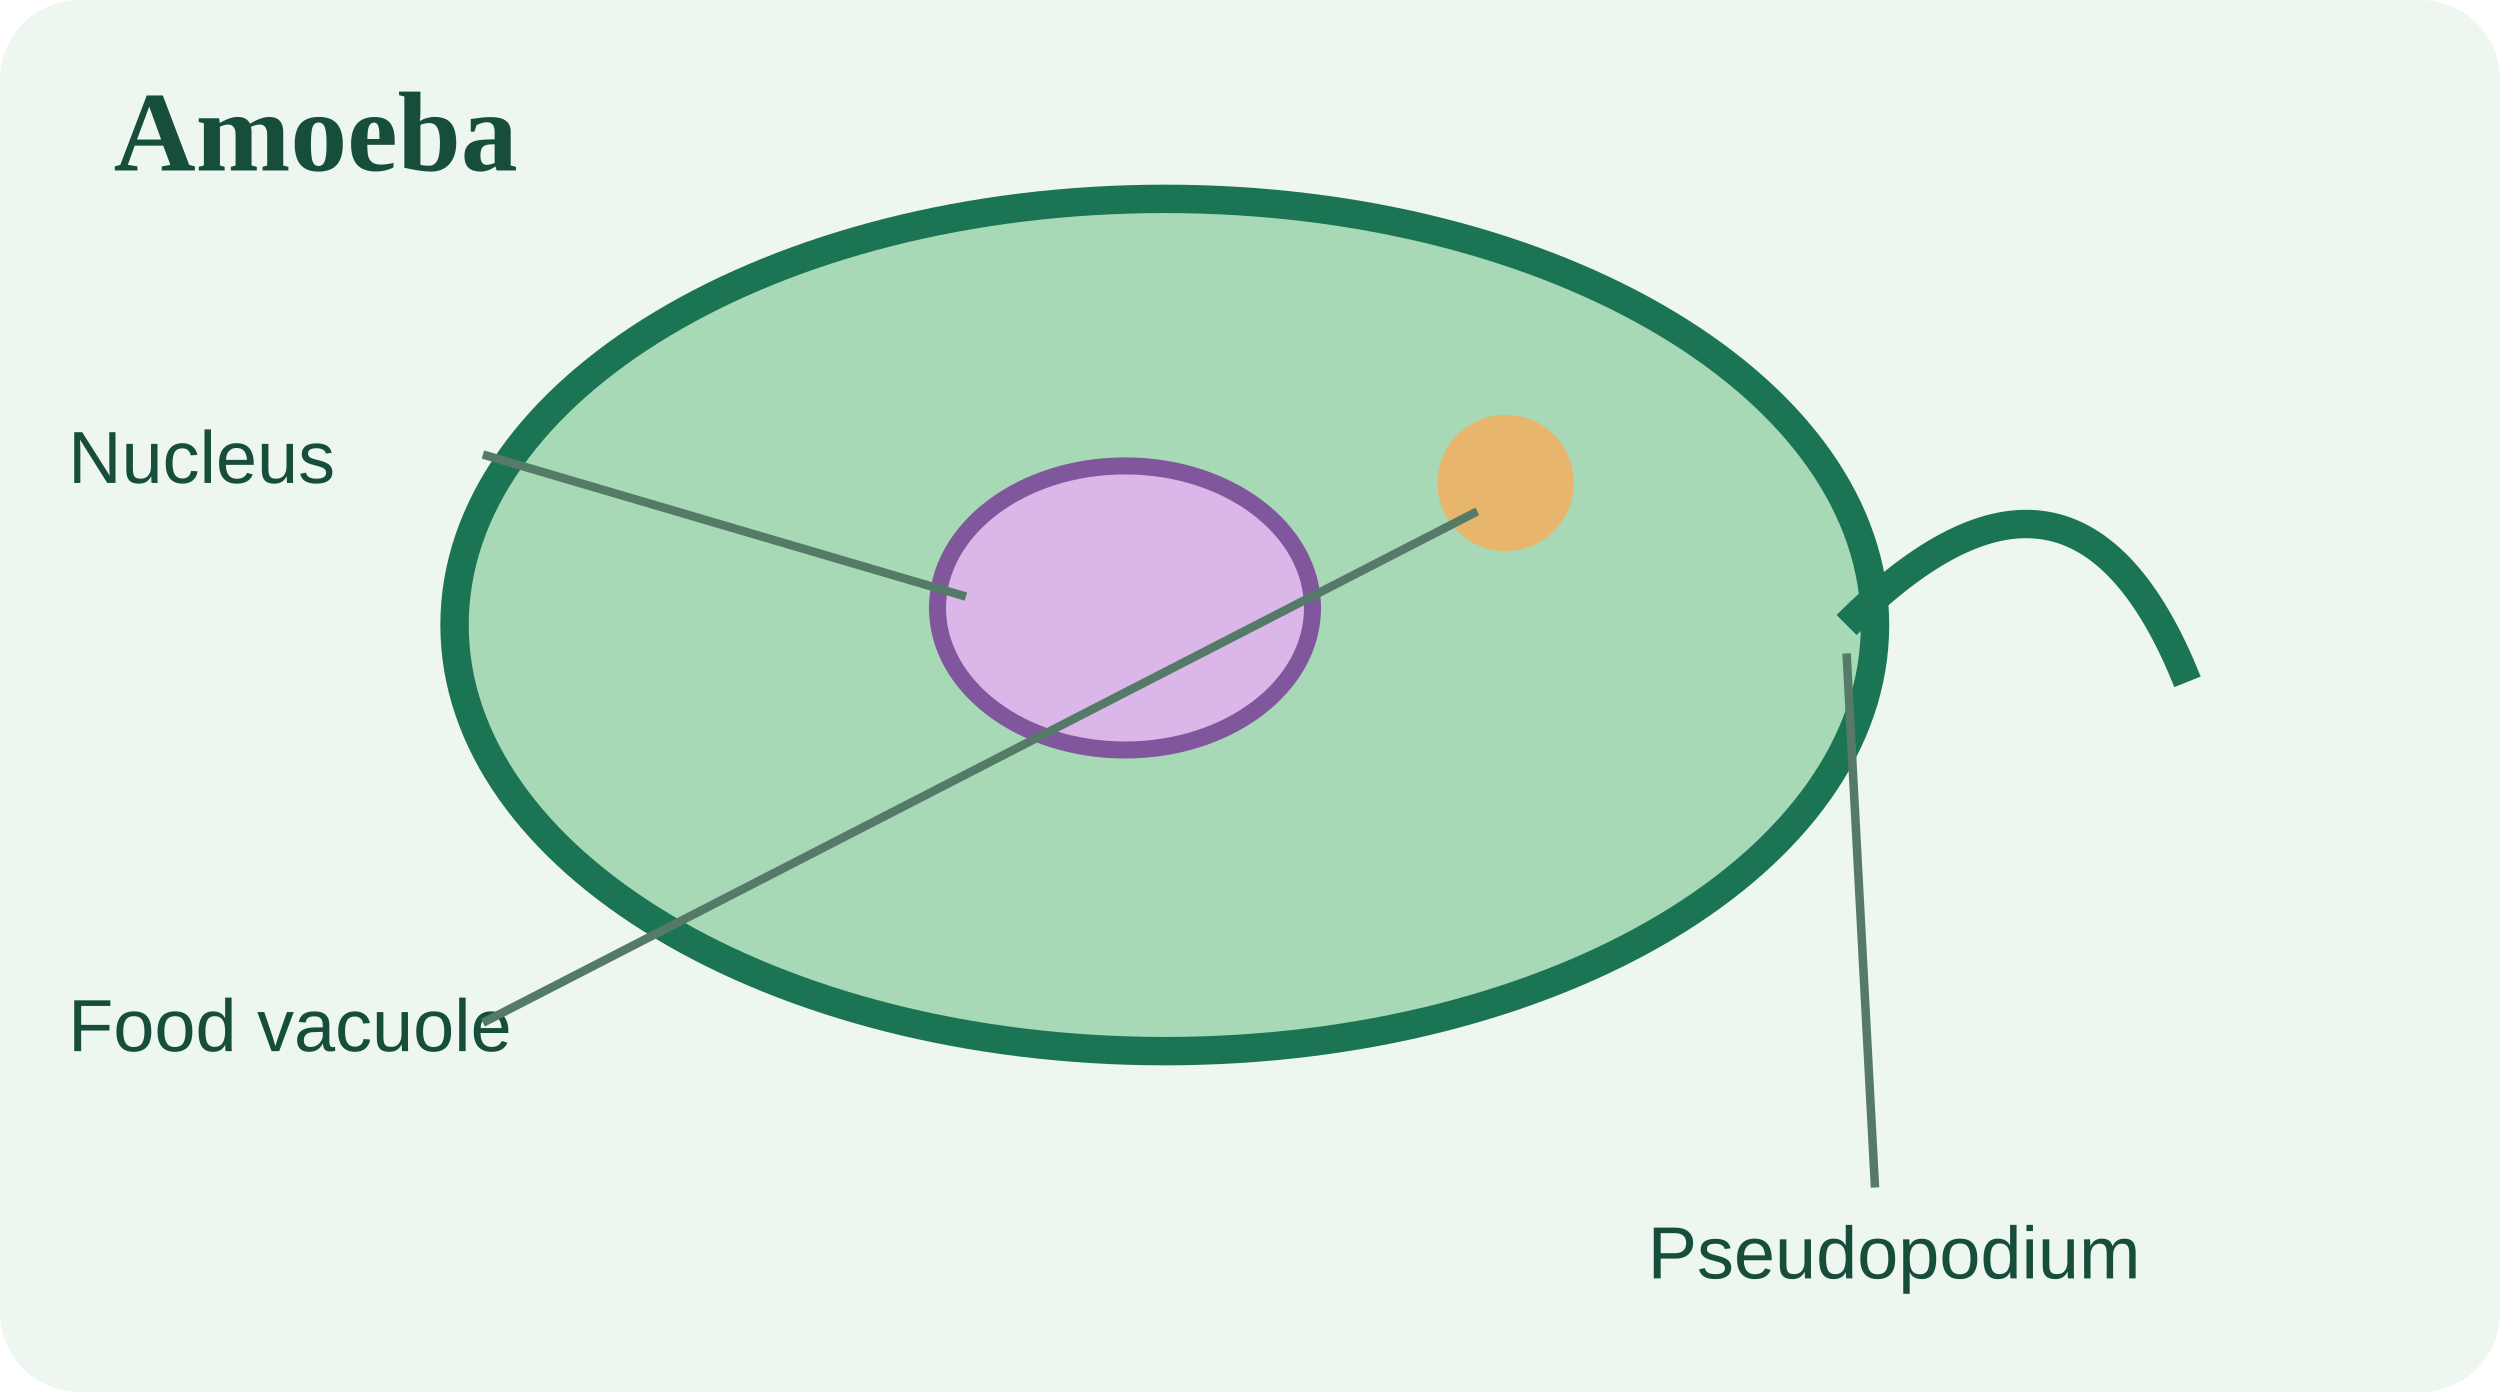
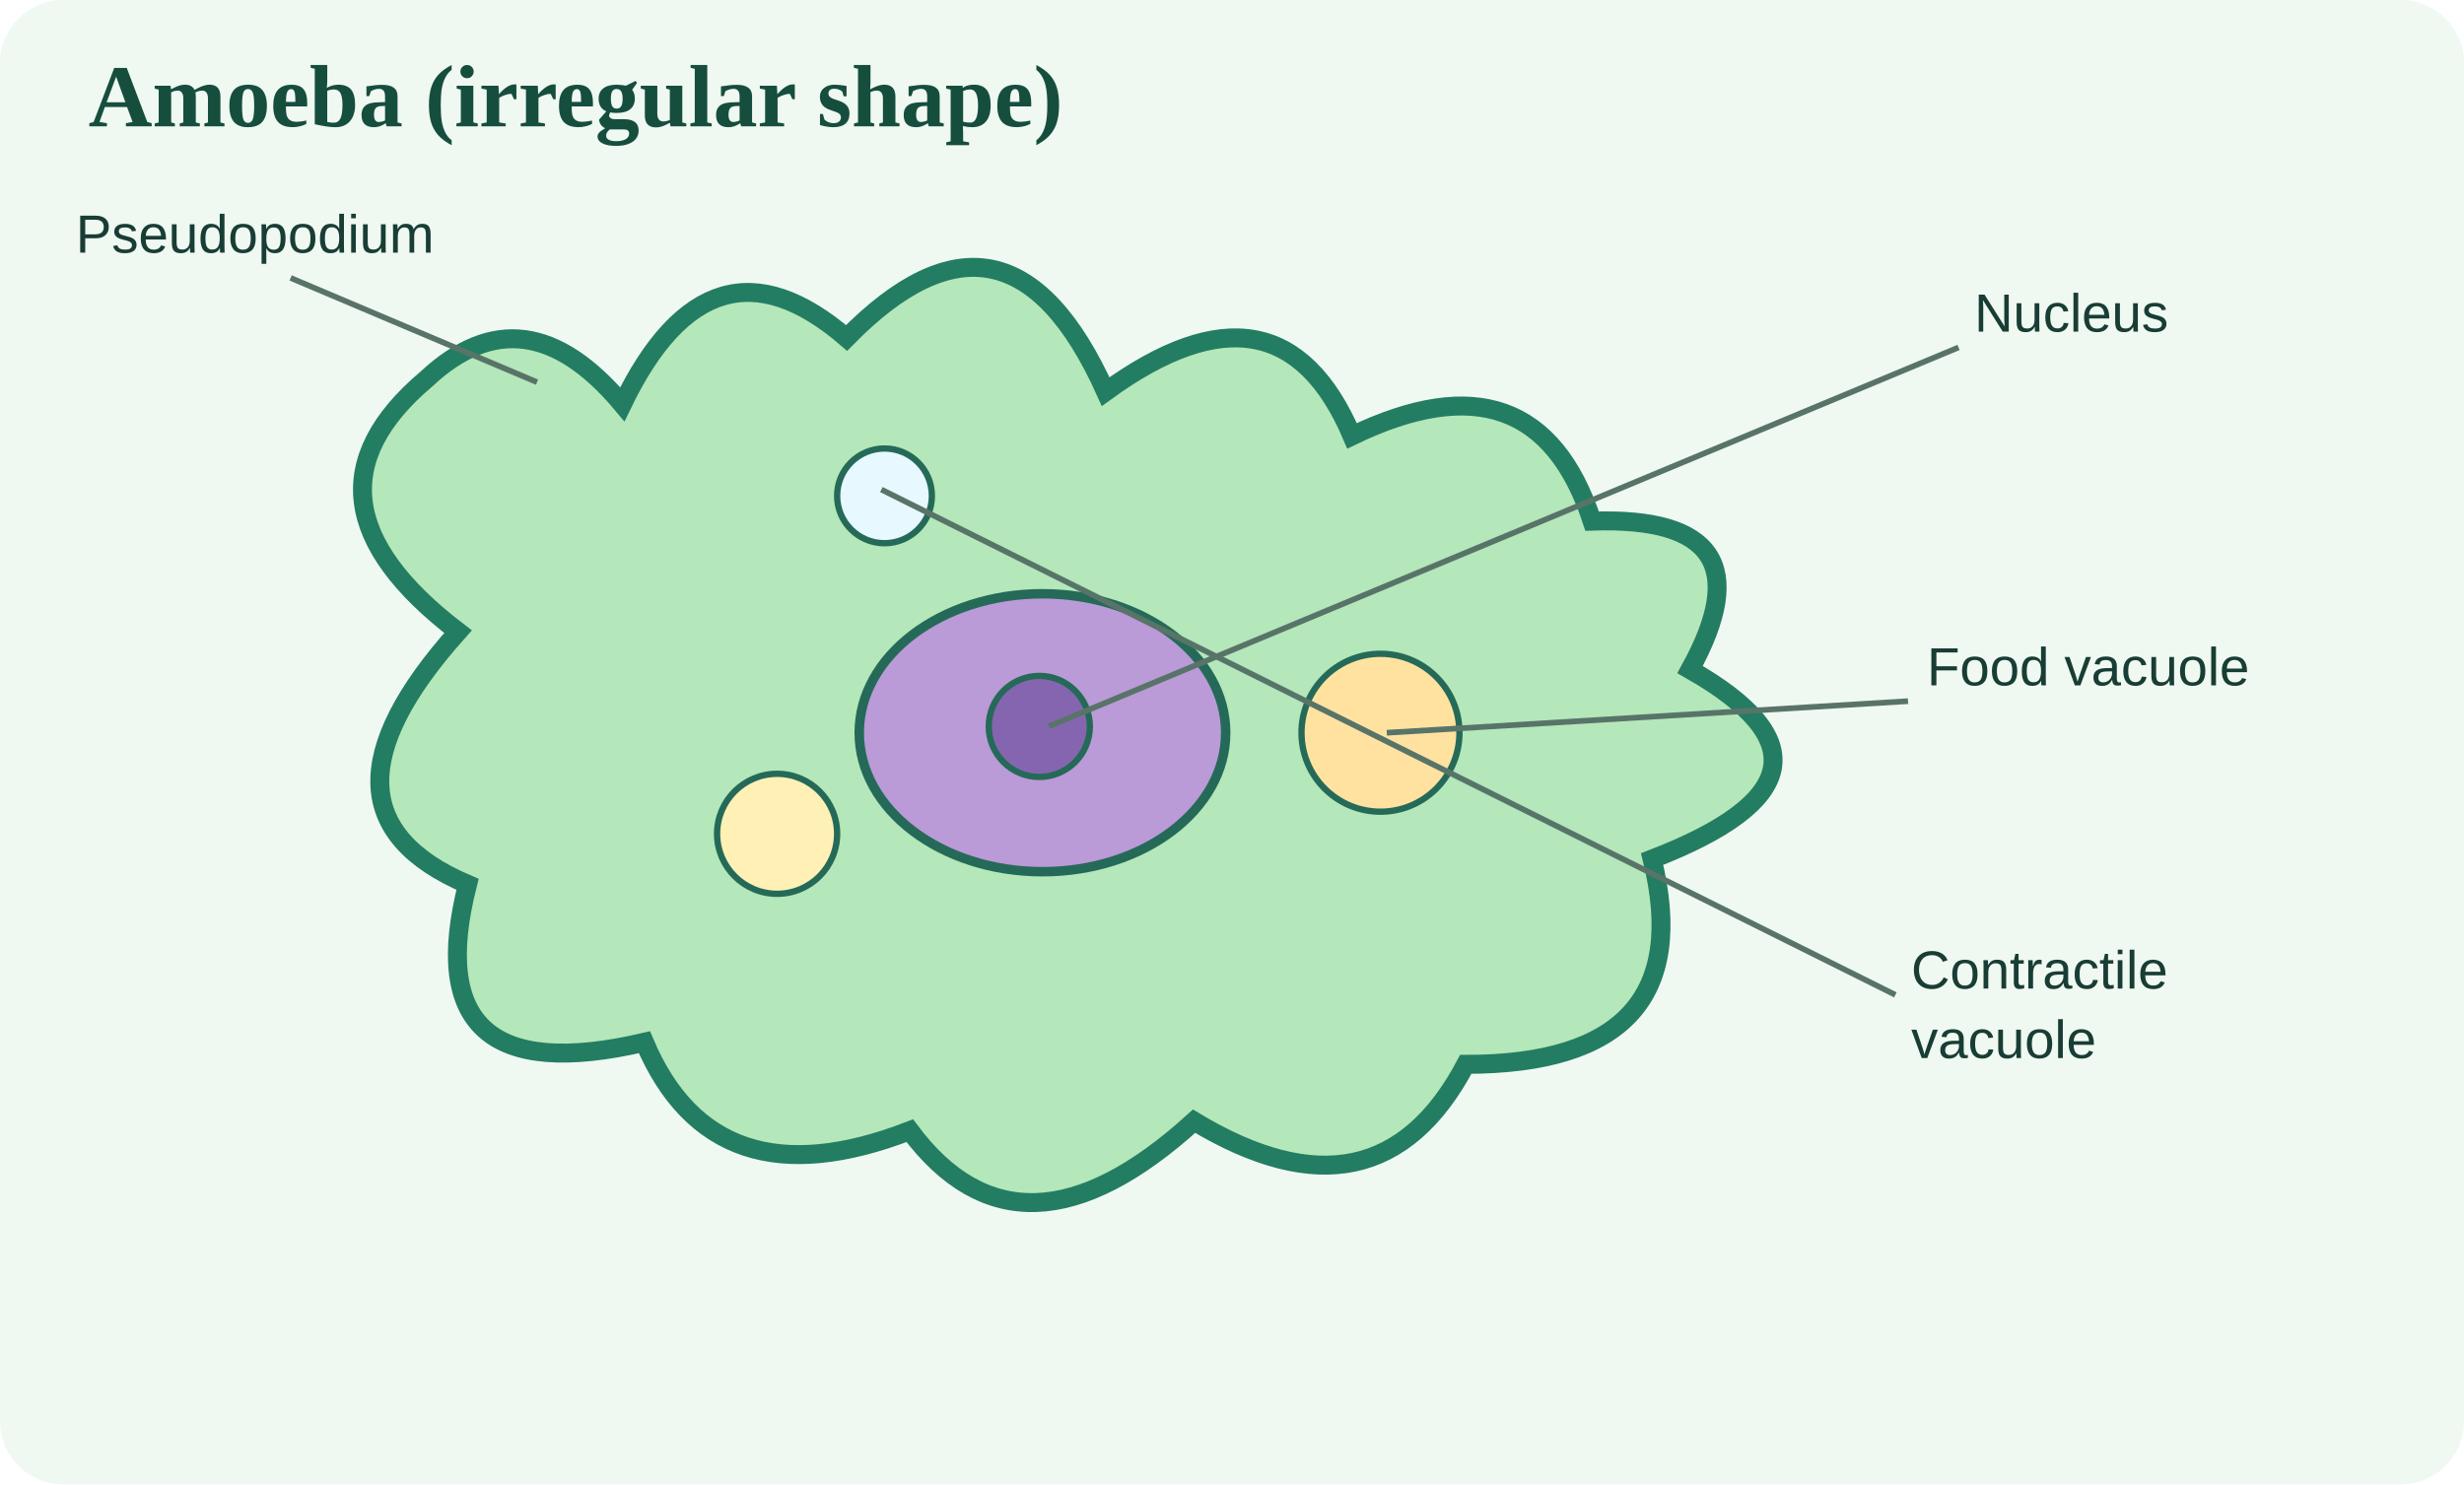
- <svg xmlns="http://www.w3.org/2000/svg" viewBox="0 0 440 245">
-   <rect width="440" height="245" rx="14" fill="#edf6ef" />
-   <text x="20" y="30" font-size="20" font-weight="700" fill="#174e3b">Amoeba</text>
-   <ellipse cx="205" cy="110" rx="125" ry="75" fill="#a7d9b6" stroke="#1b7554" stroke-width="5" />
-   <ellipse cx="198" cy="107" rx="33" ry="25" fill="#dbb6e9" stroke="#80569c" stroke-width="3" />
-   <circle cx="265" cy="85" r="12" fill="#e8b56c" />
-   <path d="M325 110 Q365 70 385 120" fill="none" stroke="#1b7554" stroke-width="5" />
-   <g font-family="Arial,sans-serif" font-size="13" fill="#174e3b">
-     <text x="12" y="85">Nucleus</text>
-     <text x="12" y="185">Food vacuole</text>
-     <text x="290" y="225">Pseudopodium</text>
-   </g>
-   <g stroke="#557a68" stroke-width="1.5">
-     <path d="M85 80 L170 105" />
-     <path d="M85 180 L260 90" />
-     <path d="M330 209 L325 115" />
+ <svg xmlns="http://www.w3.org/2000/svg" viewBox="0 0 780 470" role="img" aria-label="Labeled scientific diagram of Amoeba (irregular shape)">
+   <rect width="780" height="470" rx="20" fill="#f0f8f2" />
+   <text x="28" y="40" font-size="28" font-weight="bold" fill="#164e3e">Amoeba (irregular shape)</text>
+   <g font-family="Arial,Helvetica,sans-serif">
+     <path d="M145 200 Q90 158 135 120 Q166 91 197 128 Q225 70 268 107 Q319 55 350 124 Q405 84 428 138 Q486 110 504 165 Q562 163 535 212 Q593 245 523 272 Q539 337 464 337 Q436 390 378 355 Q323 405 288 358 Q226 382 204 330 Q131 347 148 280 Q94 257 145 200Z" fill="#b4e7b9" stroke="#237d62" stroke-width="6" />
+     <ellipse cx="330" cy="232" rx="58" ry="44" fill="#ba9ad7" stroke="#256a58" stroke-width="3" />
+     <circle cx="329" cy="230" r="16" fill="#8665b0" stroke="#256a58" stroke-width="2" />
+     <circle cx="437" cy="232" r="25" fill="#ffe2a0" stroke="#256a58" stroke-width="2" />
+     <circle cx="246" cy="264" r="19" fill="#fff0b5" stroke="#256a58" stroke-width="2" />
+     <circle cx="280" cy="157" r="15" fill="#e7f8ff" stroke="#256a58" stroke-width="2" />
+     <path d="M170 121 L92 88" fill="none" stroke="#587469" stroke-width="1.8" />
+     <text x="24" y="80" font-size="17" fill="#183d34">Pseudopodium</text>
+     <path d="M332 230 L620 110" fill="none" stroke="#587469" stroke-width="1.8" />
+     <text x="625" y="105" font-size="17" fill="#183d34">Nucleus</text>
+     <path d="M439 232 L604 222" fill="none" stroke="#587469" stroke-width="1.8" />
+     <text x="610" y="217" font-size="17" fill="#183d34">Food vacuole</text>
+     <path d="M279 155 L600 315" fill="none" stroke="#587469" stroke-width="1.8" />
+     <text x="605" y="313" font-size="17" fill="#183d34">Contractile</text>
+     <text x="605" y="335" font-size="17" fill="#183d34">vacuole</text>
  </g>
</svg>
